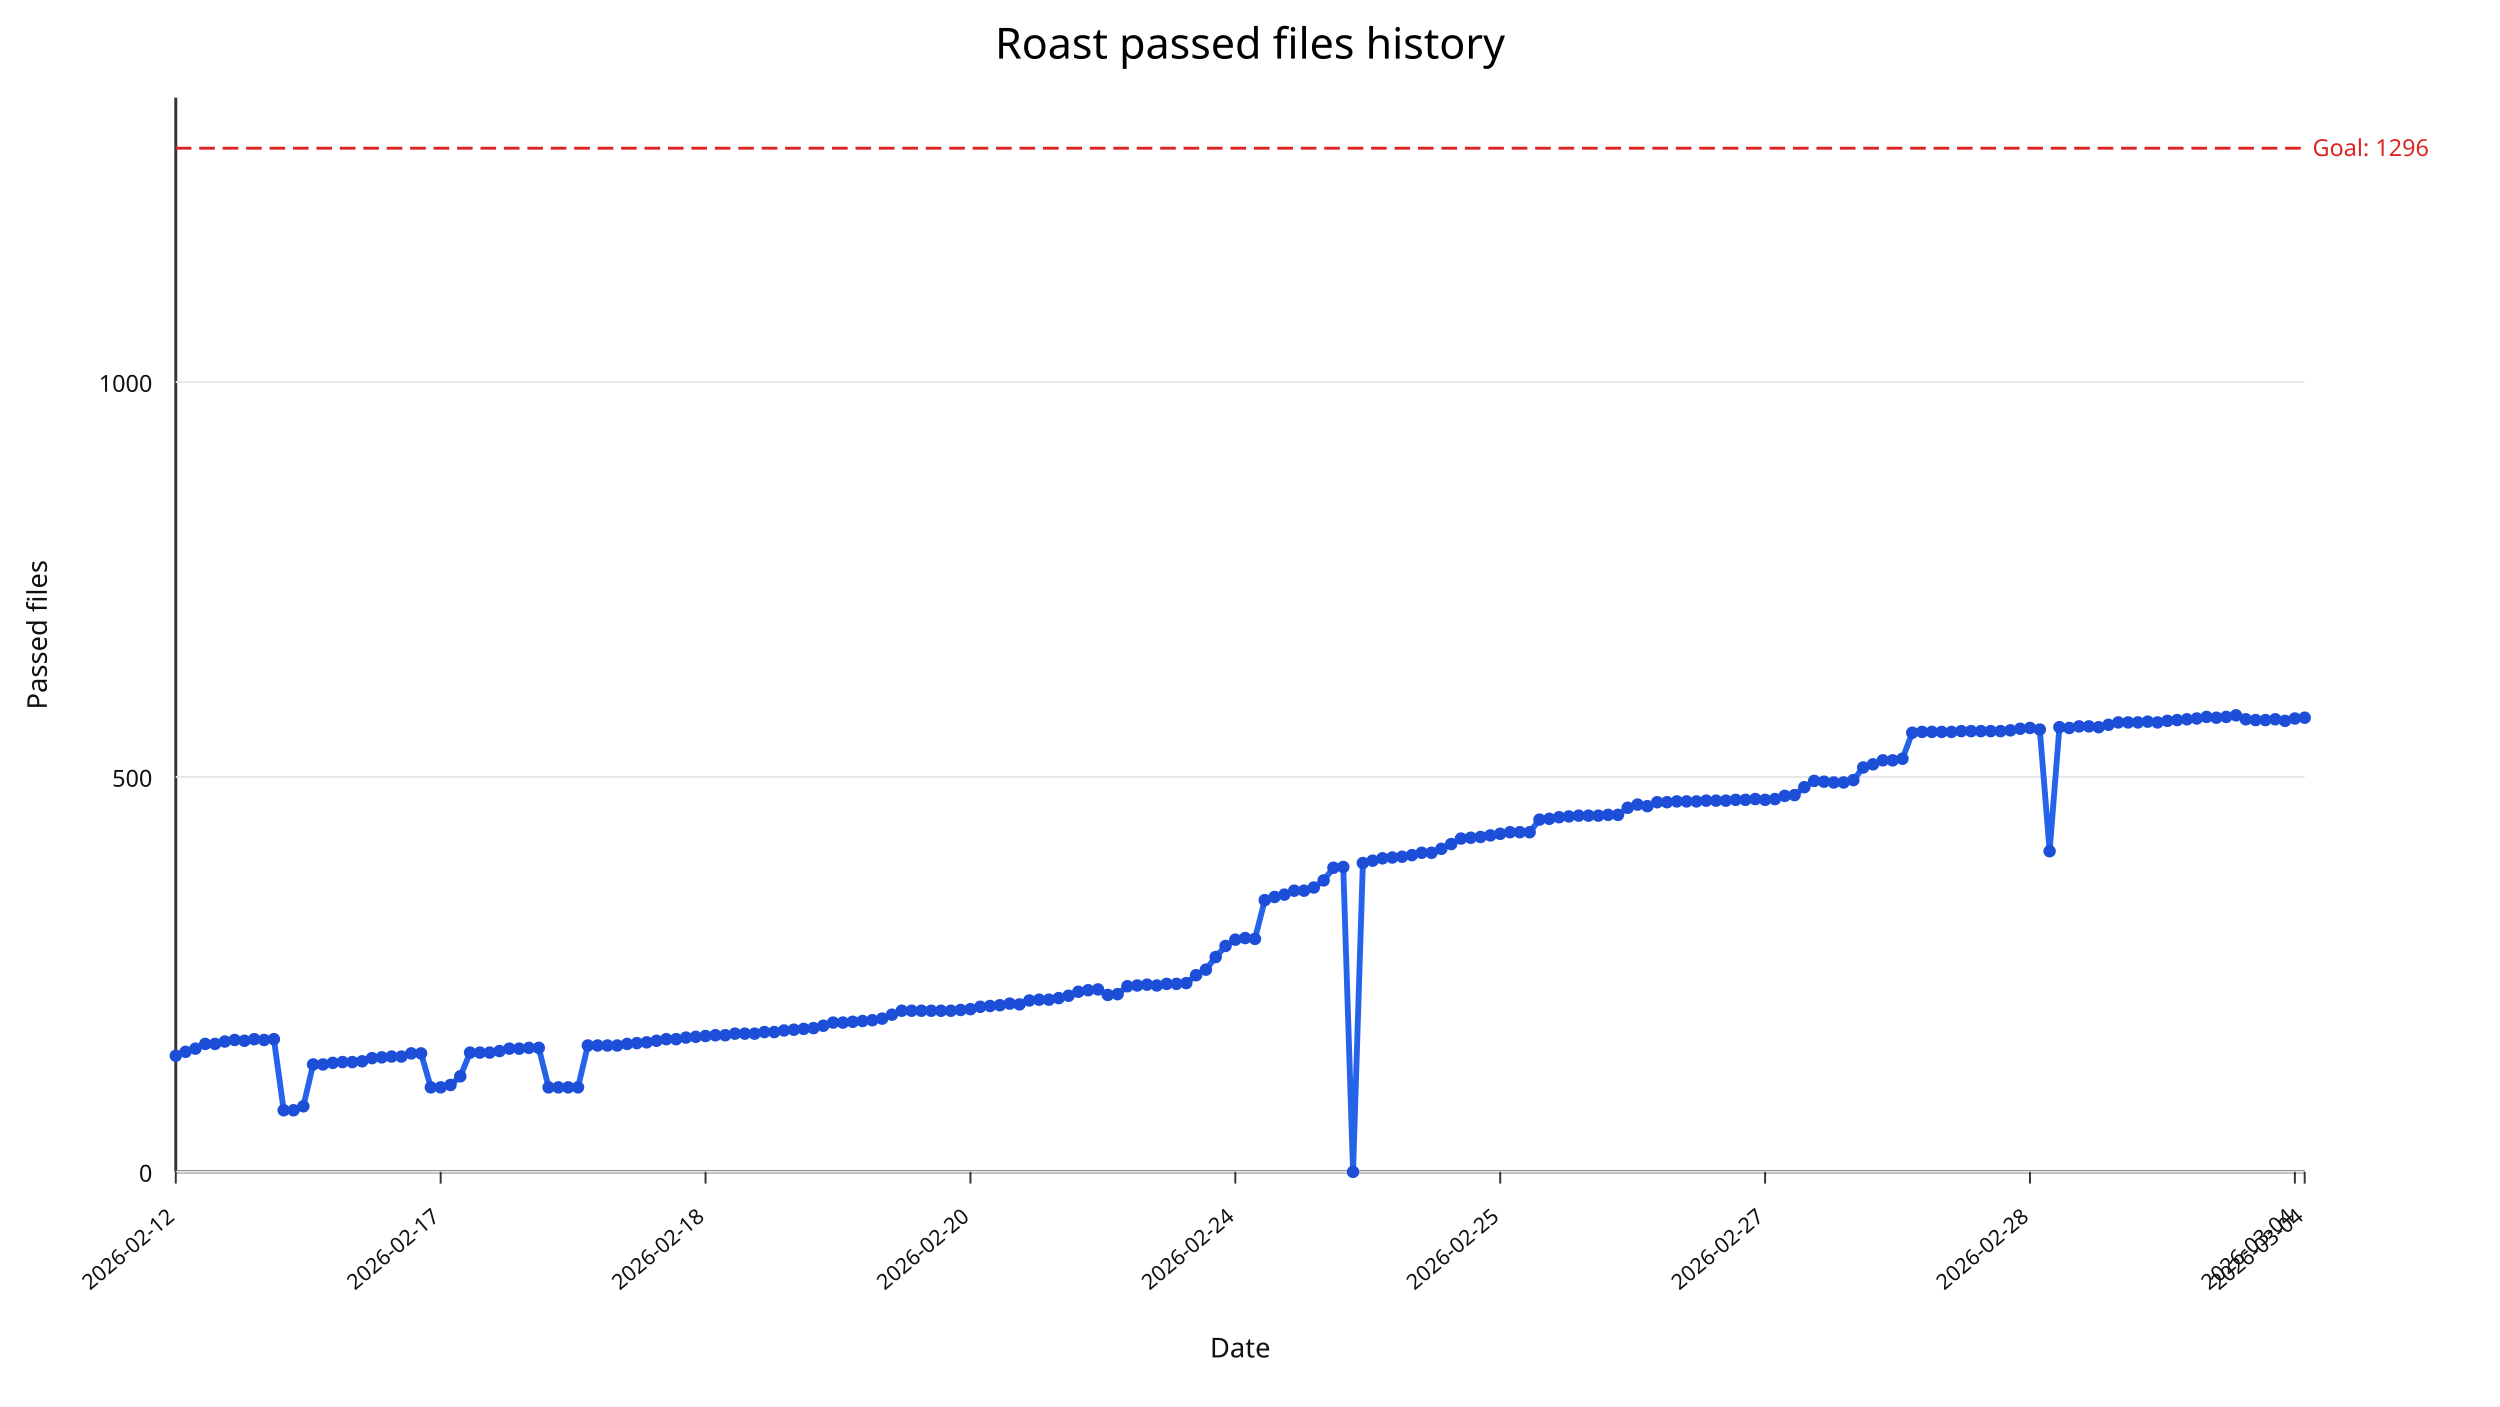
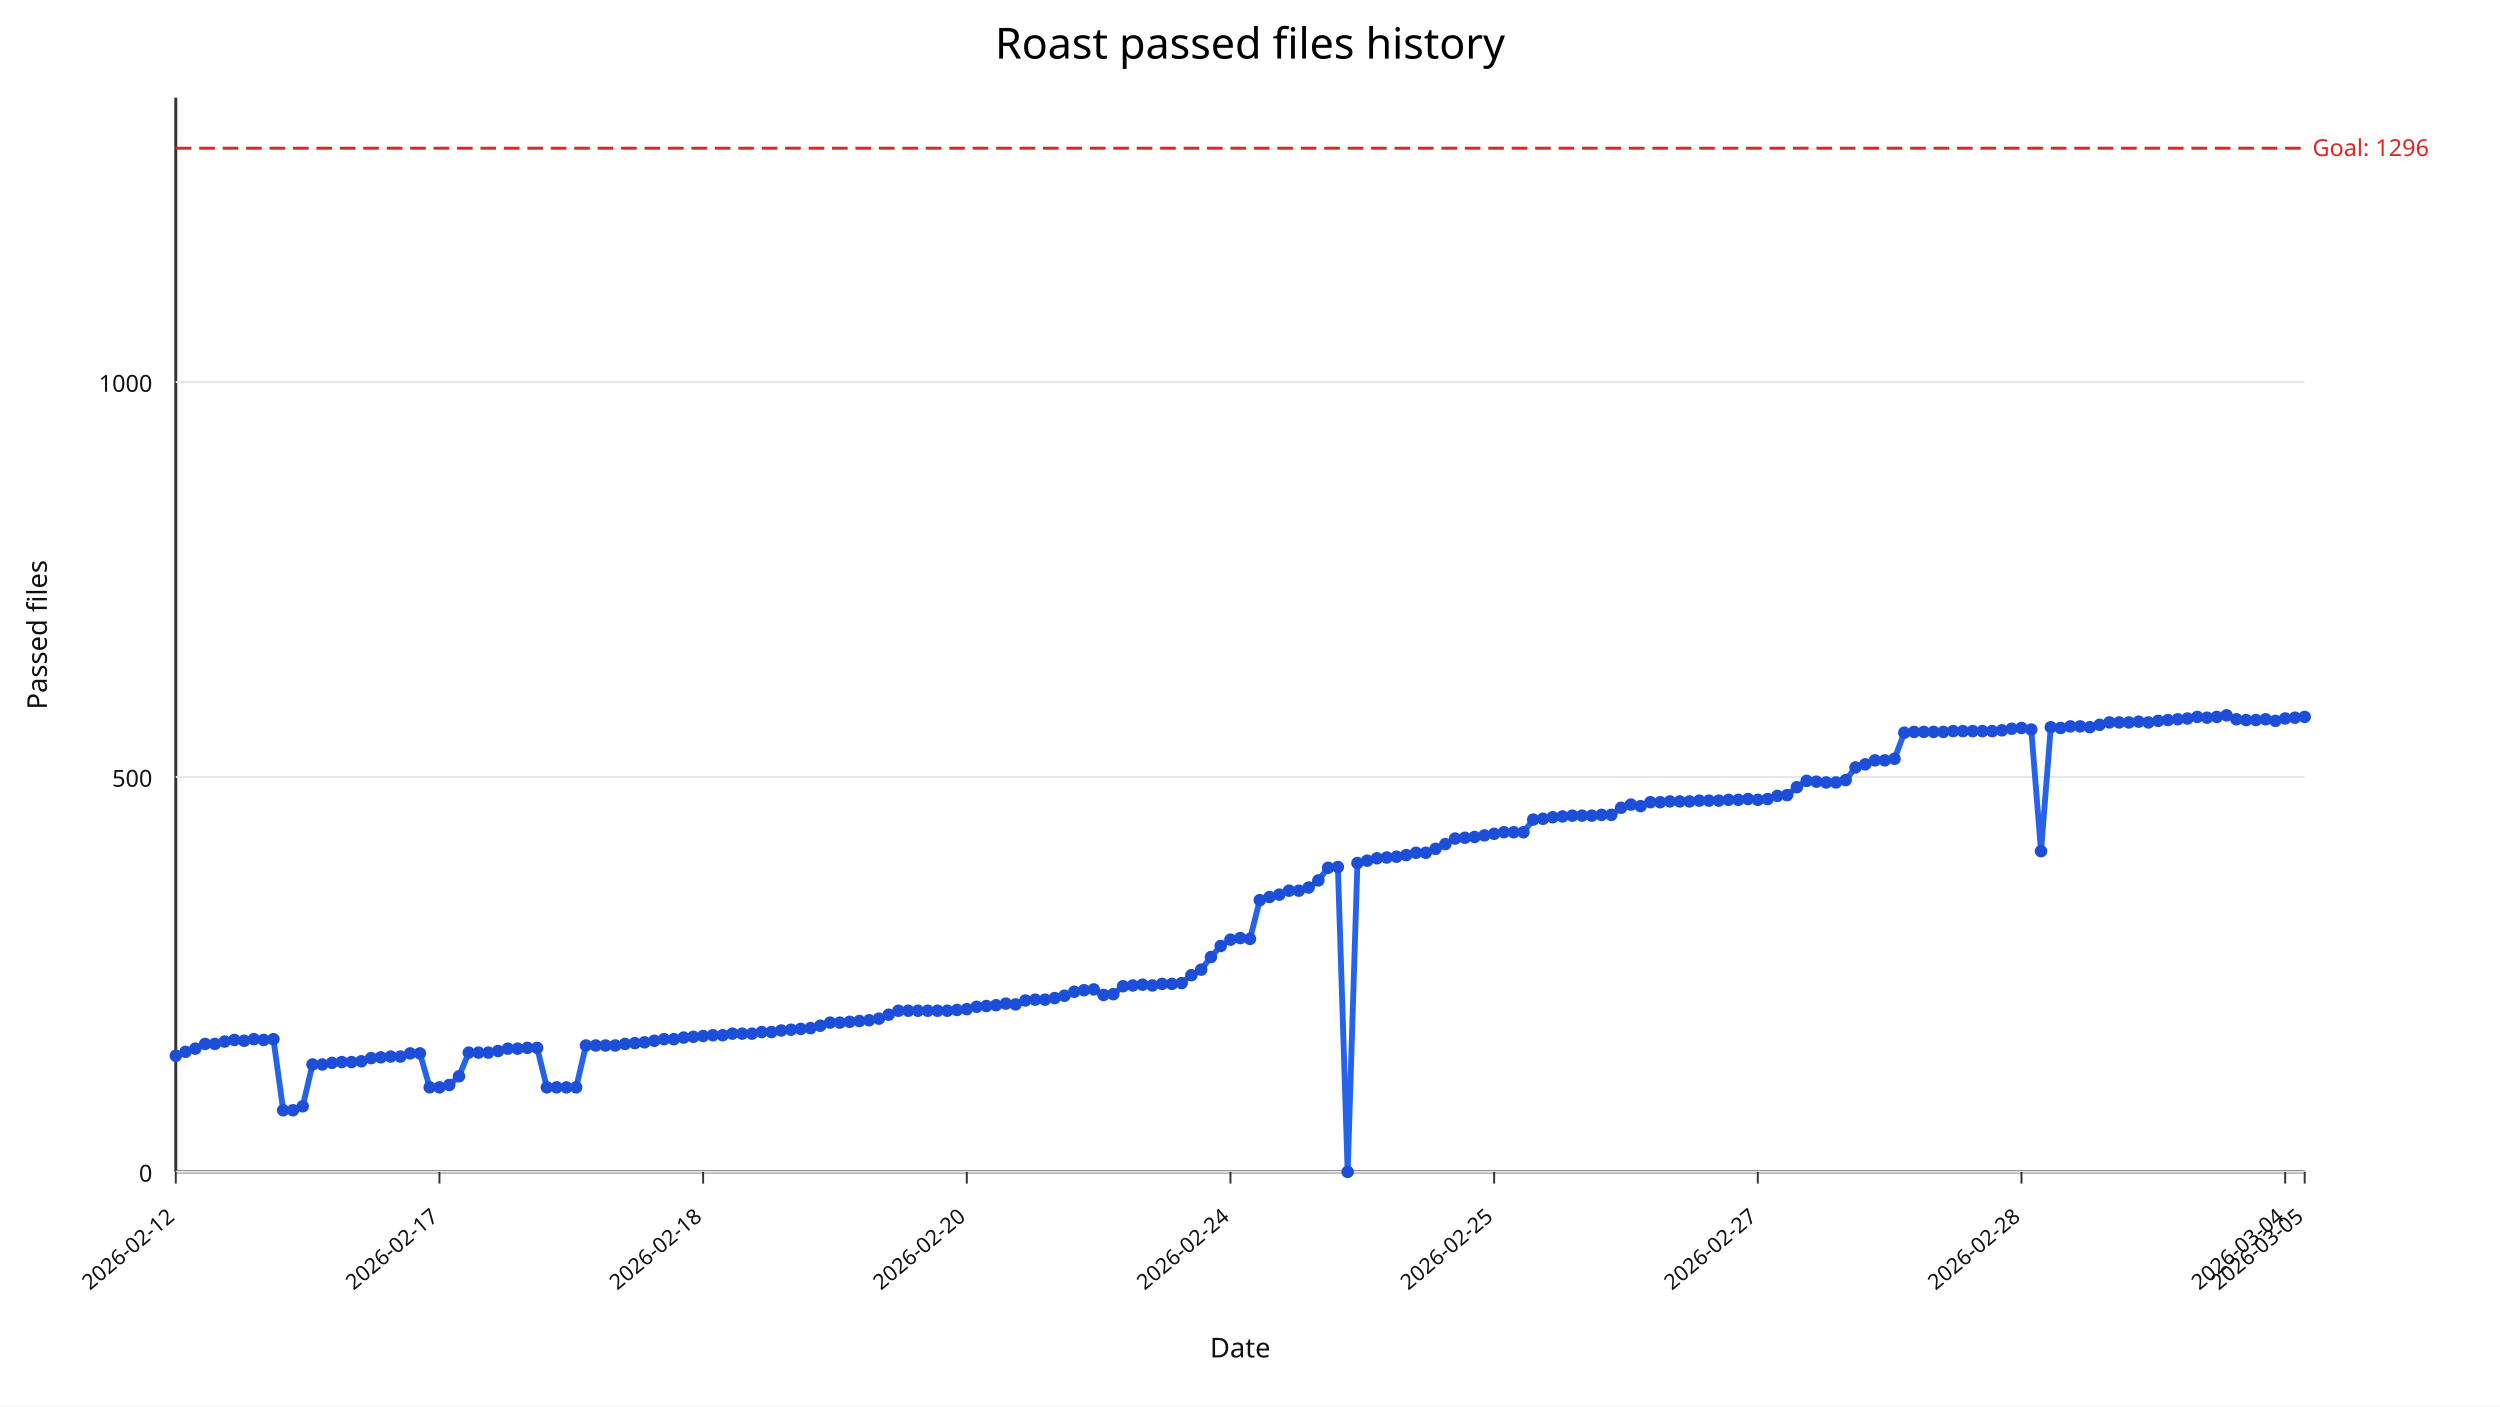
<svg xmlns="http://www.w3.org/2000/svg" width="1280" height="720" viewBox="0 0 1280 720">
  <rect width="100%" height="100%" fill="#ffffff" />
  <text x="640" y="30" text-anchor="middle" font-size="22" font-family="sans-serif">Roast passed files history</text>
  <line x1="90" y1="600" x2="1180" y2="600" stroke="#333" stroke-width="1.5" />
  <line x1="90" y1="50" x2="90" y2="600" stroke="#333" stroke-width="1.5" />
  <line x1="90" y1="600.00" x2="1180" y2="600.00" stroke="#e5e7eb" stroke-width="1" />
  <text x="78" y="605.00" text-anchor="end" font-size="12" fill="#111" font-family="sans-serif">0</text>
  <line x1="90" y1="397.79" x2="1180" y2="397.79" stroke="#e5e7eb" stroke-width="1" />
  <text x="78" y="402.79" text-anchor="end" font-size="12" fill="#111" font-family="sans-serif">500</text>
  <line x1="90" y1="195.59" x2="1180" y2="195.59" stroke="#e5e7eb" stroke-width="1" />
  <text x="78" y="200.59" text-anchor="end" font-size="12" fill="#111" font-family="sans-serif">1000</text>
  <line x1="90.00" y1="600" x2="90.00" y2="606" stroke="#333" stroke-width="1" />
  <text x="90.00" y="624" text-anchor="end" font-size="11" fill="#111" transform="rotate(-40 90.00,624)" font-family="sans-serif">2026-02-12</text>
-   <line x1="225.62" y1="600" x2="225.62" y2="606" stroke="#333" stroke-width="1" />
-   <text x="225.62" y="624" text-anchor="end" font-size="11" fill="#111" transform="rotate(-40 225.62,624)" font-family="sans-serif">2026-02-17</text>
-   <line x1="361.24" y1="600" x2="361.24" y2="606" stroke="#333" stroke-width="1" />
-   <text x="361.24" y="624" text-anchor="end" font-size="11" fill="#111" transform="rotate(-40 361.24,624)" font-family="sans-serif">2026-02-18</text>
-   <line x1="496.87" y1="600" x2="496.87" y2="606" stroke="#333" stroke-width="1" />
-   <text x="496.87" y="624" text-anchor="end" font-size="11" fill="#111" transform="rotate(-40 496.87,624)" font-family="sans-serif">2026-02-20</text>
-   <line x1="632.49" y1="600" x2="632.49" y2="606" stroke="#333" stroke-width="1" />
-   <text x="632.49" y="624" text-anchor="end" font-size="11" fill="#111" transform="rotate(-40 632.49,624)" font-family="sans-serif">2026-02-24</text>
-   <line x1="768.11" y1="600" x2="768.11" y2="606" stroke="#333" stroke-width="1" />
-   <text x="768.11" y="624" text-anchor="end" font-size="11" fill="#111" transform="rotate(-40 768.11,624)" font-family="sans-serif">2026-02-25</text>
-   <line x1="903.73" y1="600" x2="903.73" y2="606" stroke="#333" stroke-width="1" />
-   <text x="903.73" y="624" text-anchor="end" font-size="11" fill="#111" transform="rotate(-40 903.73,624)" font-family="sans-serif">2026-02-27</text>
-   <line x1="1039.35" y1="600" x2="1039.35" y2="606" stroke="#333" stroke-width="1" />
-   <text x="1039.35" y="624" text-anchor="end" font-size="11" fill="#111" transform="rotate(-40 1039.35,624)" font-family="sans-serif">2026-02-28</text>
-   <line x1="1174.98" y1="600" x2="1174.98" y2="606" stroke="#333" stroke-width="1" />
-   <text x="1174.98" y="624" text-anchor="end" font-size="11" fill="#111" transform="rotate(-40 1174.98,624)" font-family="sans-serif">2026-03-04</text>
+   <line x1="225.00" y1="600" x2="225.00" y2="606" stroke="#333" stroke-width="1" />
+   <text x="225.00" y="624" text-anchor="end" font-size="11" fill="#111" transform="rotate(-40 225.00,624)" font-family="sans-serif">2026-02-17</text>
+   <line x1="360.00" y1="600" x2="360.00" y2="606" stroke="#333" stroke-width="1" />
+   <text x="360.00" y="624" text-anchor="end" font-size="11" fill="#111" transform="rotate(-40 360.00,624)" font-family="sans-serif">2026-02-18</text>
+   <line x1="495.00" y1="600" x2="495.00" y2="606" stroke="#333" stroke-width="1" />
+   <text x="495.00" y="624" text-anchor="end" font-size="11" fill="#111" transform="rotate(-40 495.00,624)" font-family="sans-serif">2026-02-20</text>
+   <line x1="630.00" y1="600" x2="630.00" y2="606" stroke="#333" stroke-width="1" />
+   <text x="630.00" y="624" text-anchor="end" font-size="11" fill="#111" transform="rotate(-40 630.00,624)" font-family="sans-serif">2026-02-24</text>
+   <line x1="765.00" y1="600" x2="765.00" y2="606" stroke="#333" stroke-width="1" />
+   <text x="765.00" y="624" text-anchor="end" font-size="11" fill="#111" transform="rotate(-40 765.00,624)" font-family="sans-serif">2026-02-25</text>
+   <line x1="900.00" y1="600" x2="900.00" y2="606" stroke="#333" stroke-width="1" />
+   <text x="900.00" y="624" text-anchor="end" font-size="11" fill="#111" transform="rotate(-40 900.00,624)" font-family="sans-serif">2026-02-27</text>
+   <line x1="1035.00" y1="600" x2="1035.00" y2="606" stroke="#333" stroke-width="1" />
+   <text x="1035.00" y="624" text-anchor="end" font-size="11" fill="#111" transform="rotate(-40 1035.00,624)" font-family="sans-serif">2026-02-28</text>
+   <line x1="1170.00" y1="600" x2="1170.00" y2="606" stroke="#333" stroke-width="1" />
+   <text x="1170.00" y="624" text-anchor="end" font-size="11" fill="#111" transform="rotate(-40 1170.00,624)" font-family="sans-serif">2026-03-04</text>
  <line x1="1180.00" y1="600" x2="1180.00" y2="606" stroke="#333" stroke-width="1" />
-   <text x="1180.00" y="624" text-anchor="end" font-size="11" fill="#111" transform="rotate(-40 1180.00,624)" font-family="sans-serif">2026-03-04</text>
+   <text x="1180.00" y="624" text-anchor="end" font-size="11" fill="#111" transform="rotate(-40 1180.00,624)" font-family="sans-serif">2026-03-05</text>
  <line x1="90" y1="75.88" x2="1180" y2="75.88" stroke="#dc2626" stroke-width="1.5" stroke-dasharray="8,4" />
  <text x="1184" y="79.88" font-size="12" fill="#dc2626" font-family="sans-serif">Goal: 1296</text>
-   <polyline fill="none" stroke="#2563eb" stroke-width="3" points="90.00,540.55 95.02,538.53 100.05,536.91 105.07,534.49 110.09,534.49 115.12,533.27 120.14,532.46 125.16,532.87 130.18,532.06 135.21,532.46 140.23,532.06 145.25,568.46 150.28,568.46 155.30,566.43 160.32,545.00 165.35,545.00 170.37,544.19 175.39,543.79 180.41,543.79 185.44,543.38 190.46,541.76 195.48,541.36 200.51,540.96 205.53,540.96 210.55,539.34 215.58,539.34 220.60,556.73 225.62,556.73 230.65,555.51 235.67,551.07 240.69,538.93 245.71,538.93 250.74,538.93 255.76,538.12 260.78,536.91 265.81,536.91 270.83,536.51 275.85,536.51 280.88,556.73 285.90,556.73 290.92,556.73 295.94,556.73 300.97,535.29 305.99,535.29 311.01,535.29 316.04,535.29 321.06,534.49 326.08,534.08 331.11,533.68 336.13,532.87 341.15,532.06 346.18,532.06 351.20,531.25 356.22,530.85 361.24,530.44 366.27,530.04 371.29,530.04 376.31,529.23 381.34,529.23 386.36,529.23 391.38,528.42 396.41,528.42 401.43,527.61 406.45,527.21 411.47,526.80 416.50,526.40 421.52,525.18 426.54,523.57 431.57,523.57 436.59,523.16 441.61,522.76 446.64,522.35 451.66,521.54 456.68,519.52 461.71,517.50 466.73,517.50 471.75,517.50 476.77,517.50 481.80,517.50 486.82,517.50 491.84,517.10 496.87,516.69 501.89,515.48 506.91,515.07 511.94,514.67 516.96,513.86 521.98,514.26 527.00,512.24 532.03,511.84 537.05,511.84 542.07,511.03 547.10,509.82 552.12,507.79 557.14,506.99 562.17,506.58 567.19,509.41 572.21,509.01 577.24,504.96 582.26,504.56 587.28,504.15 592.30,504.56 597.33,503.75 602.35,503.75 607.37,503.35 612.40,499.30 617.42,496.47 622.44,490.00 627.47,484.34 632.49,481.10 637.51,480.29 642.53,480.70 647.56,460.88 652.58,459.26 657.60,458.05 662.63,456.03 667.65,456.03 672.67,454.41 677.70,450.77 682.72,444.30 687.74,443.90 692.76,600.00 697.79,441.88 702.81,440.66 707.83,439.45 712.86,439.04 717.88,438.64 722.90,437.83 727.93,436.62 732.95,436.62 737.97,434.60 743.00,432.17 748.02,429.34 753.04,428.93 758.06,428.53 763.09,427.72 768.11,426.91 773.13,426.10 778.16,426.10 783.18,426.10 788.20,419.63 793.23,419.23 798.25,418.42 803.27,418.01 808.29,417.61 813.32,417.61 818.34,417.61 823.36,417.21 828.39,417.21 833.41,413.57 838.43,411.95 843.46,412.76 848.48,410.74 853.50,410.74 858.53,410.33 863.55,410.33 868.57,410.33 873.59,409.93 878.62,409.93 883.64,409.93 888.66,409.52 893.69,409.52 898.71,409.12 903.73,409.52 908.76,409.12 913.78,407.50 918.80,407.10 923.82,403.05 928.85,399.82 933.87,400.22 938.89,400.62 943.92,400.62 948.94,399.41 953.96,392.94 958.99,391.32 964.01,389.30 969.03,389.30 974.06,388.49 979.08,375.15 984.10,374.74 989.12,374.74 994.15,374.74 999.17,374.74 1004.19,374.34 1009.22,374.34 1014.24,374.34 1019.26,374.34 1024.29,374.34 1029.31,373.93 1034.33,373.12 1039.35,372.72 1044.38,373.53 1049.40,435.81 1054.42,372.32 1059.45,372.72 1064.47,371.91 1069.49,371.91 1074.52,372.32 1079.54,371.10 1084.56,369.89 1089.59,369.89 1094.61,369.89 1099.63,369.49 1104.65,369.89 1109.68,369.08 1114.70,368.68 1119.72,368.27 1124.75,367.87 1129.77,367.06 1134.79,367.46 1139.82,367.06 1144.84,366.25 1149.86,368.27 1154.88,368.68 1159.91,368.68 1164.93,368.27 1169.95,369.08 1174.98,367.87 1180.00,367.46" />
+   <polyline fill="none" stroke="#2563eb" stroke-width="3" points="90.00,540.55 95.00,538.53 100.00,536.91 105.00,534.49 110.00,534.49 115.00,533.27 120.00,532.46 125.00,532.87 130.00,532.06 135.00,532.46 140.00,532.06 145.00,568.46 150.00,568.46 155.00,566.43 160.00,545.00 165.00,545.00 170.00,544.19 175.00,543.79 180.00,543.79 185.00,543.38 190.00,541.76 195.00,541.36 200.00,540.96 205.00,540.96 210.00,539.34 215.00,539.34 220.00,556.73 225.00,556.73 230.00,555.51 235.00,551.07 240.00,538.93 245.00,538.93 250.00,538.93 255.00,538.12 260.00,536.91 265.00,536.91 270.00,536.51 275.00,536.51 280.00,556.73 285.00,556.73 290.00,556.73 295.00,556.73 300.00,535.29 305.00,535.29 310.00,535.29 315.00,535.29 320.00,534.49 325.00,534.08 330.00,533.68 335.00,532.87 340.00,532.06 345.00,532.06 350.00,531.25 355.00,530.85 360.00,530.44 365.00,530.04 370.00,530.04 375.00,529.23 380.00,529.23 385.00,529.23 390.00,528.42 395.00,528.42 400.00,527.61 405.00,527.21 410.00,526.80 415.00,526.40 420.00,525.18 425.00,523.57 430.00,523.57 435.00,523.16 440.00,522.76 445.00,522.35 450.00,521.54 455.00,519.52 460.00,517.50 465.00,517.50 470.00,517.50 475.00,517.50 480.00,517.50 485.00,517.50 490.00,517.10 495.00,516.69 500.00,515.48 505.00,515.07 510.00,514.67 515.00,513.86 520.00,514.26 525.00,512.24 530.00,511.84 535.00,511.84 540.00,511.03 545.00,509.82 550.00,507.79 555.00,506.99 560.00,506.58 565.00,509.41 570.00,509.01 575.00,504.96 580.00,504.56 585.00,504.15 590.00,504.56 595.00,503.75 600.00,503.75 605.00,503.35 610.00,499.30 615.00,496.47 620.00,490.00 625.00,484.34 630.00,481.10 635.00,480.29 640.00,480.70 645.00,460.88 650.00,459.26 655.00,458.05 660.00,456.03 665.00,456.03 670.00,454.41 675.00,450.77 680.00,444.30 685.00,443.90 690.00,600.00 695.00,441.88 700.00,440.66 705.00,439.45 710.00,439.04 715.00,438.64 720.00,437.83 725.00,436.62 730.00,436.62 735.00,434.60 740.00,432.17 745.00,429.34 750.00,428.93 755.00,428.53 760.00,427.72 765.00,426.91 770.00,426.10 775.00,426.10 780.00,426.10 785.00,419.63 790.00,419.23 795.00,418.42 800.00,418.01 805.00,417.61 810.00,417.61 815.00,417.61 820.00,417.21 825.00,417.21 830.00,413.57 835.00,411.95 840.00,412.76 845.00,410.74 850.00,410.74 855.00,410.33 860.00,410.33 865.00,410.33 870.00,409.93 875.00,409.93 880.00,409.93 885.00,409.52 890.00,409.52 895.00,409.12 900.00,409.52 905.00,409.12 910.00,407.50 915.00,407.10 920.00,403.05 925.00,399.82 930.00,400.22 935.00,400.62 940.00,400.62 945.00,399.41 950.00,392.94 955.00,391.32 960.00,389.30 965.00,389.30 970.00,388.49 975.00,375.15 980.00,374.74 985.00,374.74 990.00,374.74 995.00,374.74 1000.00,374.34 1005.00,374.34 1010.00,374.34 1015.00,374.34 1020.00,374.34 1025.00,373.93 1030.00,373.12 1035.00,372.72 1040.00,373.53 1045.00,435.81 1050.00,372.32 1055.00,372.72 1060.00,371.91 1065.00,371.91 1070.00,372.32 1075.00,371.10 1080.00,369.89 1085.00,369.89 1090.00,369.89 1095.00,369.49 1100.00,369.89 1105.00,369.08 1110.00,368.68 1115.00,368.27 1120.00,367.87 1125.00,367.06 1130.00,367.46 1135.00,367.06 1140.00,366.25 1145.00,368.27 1150.00,368.68 1155.00,368.68 1160.00,368.27 1165.00,369.08 1170.00,367.87 1175.00,367.46 1180.00,367.06" />
  <circle cx="90.00" cy="540.55" r="3.2" fill="#1d4ed8" />
-   <circle cx="95.02" cy="538.53" r="3.2" fill="#1d4ed8" />
-   <circle cx="100.05" cy="536.91" r="3.2" fill="#1d4ed8" />
-   <circle cx="105.07" cy="534.49" r="3.2" fill="#1d4ed8" />
-   <circle cx="110.09" cy="534.49" r="3.2" fill="#1d4ed8" />
-   <circle cx="115.12" cy="533.27" r="3.2" fill="#1d4ed8" />
-   <circle cx="120.14" cy="532.46" r="3.2" fill="#1d4ed8" />
-   <circle cx="125.16" cy="532.87" r="3.2" fill="#1d4ed8" />
-   <circle cx="130.18" cy="532.06" r="3.2" fill="#1d4ed8" />
-   <circle cx="135.21" cy="532.46" r="3.2" fill="#1d4ed8" />
-   <circle cx="140.23" cy="532.06" r="3.2" fill="#1d4ed8" />
-   <circle cx="145.25" cy="568.46" r="3.2" fill="#1d4ed8" />
-   <circle cx="150.28" cy="568.46" r="3.2" fill="#1d4ed8" />
-   <circle cx="155.30" cy="566.43" r="3.2" fill="#1d4ed8" />
-   <circle cx="160.32" cy="545.00" r="3.2" fill="#1d4ed8" />
-   <circle cx="165.35" cy="545.00" r="3.2" fill="#1d4ed8" />
-   <circle cx="170.37" cy="544.19" r="3.2" fill="#1d4ed8" />
-   <circle cx="175.39" cy="543.79" r="3.2" fill="#1d4ed8" />
-   <circle cx="180.41" cy="543.79" r="3.2" fill="#1d4ed8" />
-   <circle cx="185.44" cy="543.38" r="3.2" fill="#1d4ed8" />
-   <circle cx="190.46" cy="541.76" r="3.2" fill="#1d4ed8" />
-   <circle cx="195.48" cy="541.36" r="3.2" fill="#1d4ed8" />
-   <circle cx="200.51" cy="540.96" r="3.2" fill="#1d4ed8" />
-   <circle cx="205.53" cy="540.96" r="3.2" fill="#1d4ed8" />
-   <circle cx="210.55" cy="539.34" r="3.2" fill="#1d4ed8" />
-   <circle cx="215.58" cy="539.34" r="3.2" fill="#1d4ed8" />
-   <circle cx="220.60" cy="556.73" r="3.2" fill="#1d4ed8" />
-   <circle cx="225.62" cy="556.73" r="3.2" fill="#1d4ed8" />
-   <circle cx="230.65" cy="555.51" r="3.2" fill="#1d4ed8" />
-   <circle cx="235.67" cy="551.07" r="3.2" fill="#1d4ed8" />
-   <circle cx="240.69" cy="538.93" r="3.2" fill="#1d4ed8" />
-   <circle cx="245.71" cy="538.93" r="3.2" fill="#1d4ed8" />
-   <circle cx="250.74" cy="538.93" r="3.2" fill="#1d4ed8" />
-   <circle cx="255.76" cy="538.12" r="3.2" fill="#1d4ed8" />
-   <circle cx="260.78" cy="536.91" r="3.2" fill="#1d4ed8" />
-   <circle cx="265.81" cy="536.91" r="3.2" fill="#1d4ed8" />
-   <circle cx="270.83" cy="536.51" r="3.2" fill="#1d4ed8" />
-   <circle cx="275.85" cy="536.51" r="3.2" fill="#1d4ed8" />
-   <circle cx="280.88" cy="556.73" r="3.2" fill="#1d4ed8" />
-   <circle cx="285.90" cy="556.73" r="3.2" fill="#1d4ed8" />
-   <circle cx="290.92" cy="556.73" r="3.2" fill="#1d4ed8" />
-   <circle cx="295.94" cy="556.73" r="3.2" fill="#1d4ed8" />
-   <circle cx="300.97" cy="535.29" r="3.2" fill="#1d4ed8" />
-   <circle cx="305.99" cy="535.29" r="3.2" fill="#1d4ed8" />
-   <circle cx="311.01" cy="535.29" r="3.2" fill="#1d4ed8" />
-   <circle cx="316.04" cy="535.29" r="3.2" fill="#1d4ed8" />
-   <circle cx="321.06" cy="534.49" r="3.2" fill="#1d4ed8" />
-   <circle cx="326.08" cy="534.08" r="3.2" fill="#1d4ed8" />
-   <circle cx="331.11" cy="533.68" r="3.2" fill="#1d4ed8" />
-   <circle cx="336.13" cy="532.87" r="3.2" fill="#1d4ed8" />
-   <circle cx="341.15" cy="532.06" r="3.2" fill="#1d4ed8" />
-   <circle cx="346.18" cy="532.06" r="3.2" fill="#1d4ed8" />
-   <circle cx="351.20" cy="531.25" r="3.2" fill="#1d4ed8" />
-   <circle cx="356.22" cy="530.85" r="3.2" fill="#1d4ed8" />
-   <circle cx="361.24" cy="530.44" r="3.2" fill="#1d4ed8" />
-   <circle cx="366.27" cy="530.04" r="3.2" fill="#1d4ed8" />
-   <circle cx="371.29" cy="530.04" r="3.2" fill="#1d4ed8" />
-   <circle cx="376.31" cy="529.23" r="3.2" fill="#1d4ed8" />
-   <circle cx="381.34" cy="529.23" r="3.2" fill="#1d4ed8" />
-   <circle cx="386.36" cy="529.23" r="3.2" fill="#1d4ed8" />
-   <circle cx="391.38" cy="528.42" r="3.2" fill="#1d4ed8" />
-   <circle cx="396.41" cy="528.42" r="3.2" fill="#1d4ed8" />
-   <circle cx="401.43" cy="527.61" r="3.2" fill="#1d4ed8" />
-   <circle cx="406.45" cy="527.21" r="3.2" fill="#1d4ed8" />
-   <circle cx="411.47" cy="526.80" r="3.2" fill="#1d4ed8" />
-   <circle cx="416.50" cy="526.40" r="3.2" fill="#1d4ed8" />
-   <circle cx="421.52" cy="525.18" r="3.2" fill="#1d4ed8" />
-   <circle cx="426.54" cy="523.57" r="3.2" fill="#1d4ed8" />
-   <circle cx="431.57" cy="523.57" r="3.2" fill="#1d4ed8" />
-   <circle cx="436.59" cy="523.16" r="3.2" fill="#1d4ed8" />
-   <circle cx="441.61" cy="522.76" r="3.2" fill="#1d4ed8" />
-   <circle cx="446.64" cy="522.35" r="3.2" fill="#1d4ed8" />
-   <circle cx="451.66" cy="521.54" r="3.2" fill="#1d4ed8" />
-   <circle cx="456.68" cy="519.52" r="3.2" fill="#1d4ed8" />
-   <circle cx="461.71" cy="517.50" r="3.2" fill="#1d4ed8" />
-   <circle cx="466.73" cy="517.50" r="3.2" fill="#1d4ed8" />
-   <circle cx="471.75" cy="517.50" r="3.2" fill="#1d4ed8" />
-   <circle cx="476.77" cy="517.50" r="3.2" fill="#1d4ed8" />
-   <circle cx="481.80" cy="517.50" r="3.2" fill="#1d4ed8" />
-   <circle cx="486.82" cy="517.50" r="3.2" fill="#1d4ed8" />
-   <circle cx="491.84" cy="517.10" r="3.2" fill="#1d4ed8" />
-   <circle cx="496.87" cy="516.69" r="3.2" fill="#1d4ed8" />
-   <circle cx="501.89" cy="515.48" r="3.2" fill="#1d4ed8" />
-   <circle cx="506.91" cy="515.07" r="3.2" fill="#1d4ed8" />
-   <circle cx="511.94" cy="514.67" r="3.2" fill="#1d4ed8" />
-   <circle cx="516.96" cy="513.86" r="3.2" fill="#1d4ed8" />
-   <circle cx="521.98" cy="514.26" r="3.2" fill="#1d4ed8" />
-   <circle cx="527.00" cy="512.24" r="3.2" fill="#1d4ed8" />
-   <circle cx="532.03" cy="511.84" r="3.2" fill="#1d4ed8" />
-   <circle cx="537.05" cy="511.84" r="3.2" fill="#1d4ed8" />
-   <circle cx="542.07" cy="511.03" r="3.2" fill="#1d4ed8" />
-   <circle cx="547.10" cy="509.82" r="3.2" fill="#1d4ed8" />
-   <circle cx="552.12" cy="507.79" r="3.2" fill="#1d4ed8" />
-   <circle cx="557.14" cy="506.99" r="3.2" fill="#1d4ed8" />
-   <circle cx="562.17" cy="506.58" r="3.2" fill="#1d4ed8" />
-   <circle cx="567.19" cy="509.41" r="3.2" fill="#1d4ed8" />
-   <circle cx="572.21" cy="509.01" r="3.2" fill="#1d4ed8" />
-   <circle cx="577.24" cy="504.96" r="3.2" fill="#1d4ed8" />
-   <circle cx="582.26" cy="504.56" r="3.2" fill="#1d4ed8" />
-   <circle cx="587.28" cy="504.15" r="3.2" fill="#1d4ed8" />
-   <circle cx="592.30" cy="504.56" r="3.2" fill="#1d4ed8" />
-   <circle cx="597.33" cy="503.75" r="3.2" fill="#1d4ed8" />
-   <circle cx="602.35" cy="503.75" r="3.2" fill="#1d4ed8" />
-   <circle cx="607.37" cy="503.35" r="3.2" fill="#1d4ed8" />
-   <circle cx="612.40" cy="499.30" r="3.2" fill="#1d4ed8" />
-   <circle cx="617.42" cy="496.47" r="3.2" fill="#1d4ed8" />
-   <circle cx="622.44" cy="490.00" r="3.2" fill="#1d4ed8" />
-   <circle cx="627.47" cy="484.34" r="3.2" fill="#1d4ed8" />
-   <circle cx="632.49" cy="481.10" r="3.2" fill="#1d4ed8" />
-   <circle cx="637.51" cy="480.29" r="3.2" fill="#1d4ed8" />
-   <circle cx="642.53" cy="480.70" r="3.2" fill="#1d4ed8" />
-   <circle cx="647.56" cy="460.88" r="3.2" fill="#1d4ed8" />
-   <circle cx="652.58" cy="459.26" r="3.2" fill="#1d4ed8" />
-   <circle cx="657.60" cy="458.05" r="3.2" fill="#1d4ed8" />
-   <circle cx="662.63" cy="456.03" r="3.2" fill="#1d4ed8" />
-   <circle cx="667.65" cy="456.03" r="3.2" fill="#1d4ed8" />
-   <circle cx="672.67" cy="454.41" r="3.2" fill="#1d4ed8" />
-   <circle cx="677.70" cy="450.77" r="3.2" fill="#1d4ed8" />
-   <circle cx="682.72" cy="444.30" r="3.2" fill="#1d4ed8" />
-   <circle cx="687.74" cy="443.90" r="3.2" fill="#1d4ed8" />
-   <circle cx="692.76" cy="600.00" r="3.2" fill="#1d4ed8" />
-   <circle cx="697.79" cy="441.88" r="3.2" fill="#1d4ed8" />
-   <circle cx="702.81" cy="440.66" r="3.2" fill="#1d4ed8" />
-   <circle cx="707.83" cy="439.45" r="3.2" fill="#1d4ed8" />
-   <circle cx="712.86" cy="439.04" r="3.2" fill="#1d4ed8" />
-   <circle cx="717.88" cy="438.64" r="3.2" fill="#1d4ed8" />
-   <circle cx="722.90" cy="437.83" r="3.2" fill="#1d4ed8" />
-   <circle cx="727.93" cy="436.62" r="3.2" fill="#1d4ed8" />
-   <circle cx="732.95" cy="436.62" r="3.2" fill="#1d4ed8" />
-   <circle cx="737.97" cy="434.60" r="3.2" fill="#1d4ed8" />
-   <circle cx="743.00" cy="432.17" r="3.2" fill="#1d4ed8" />
-   <circle cx="748.02" cy="429.34" r="3.2" fill="#1d4ed8" />
-   <circle cx="753.04" cy="428.93" r="3.2" fill="#1d4ed8" />
-   <circle cx="758.06" cy="428.53" r="3.2" fill="#1d4ed8" />
-   <circle cx="763.09" cy="427.72" r="3.2" fill="#1d4ed8" />
-   <circle cx="768.11" cy="426.91" r="3.2" fill="#1d4ed8" />
-   <circle cx="773.13" cy="426.10" r="3.2" fill="#1d4ed8" />
-   <circle cx="778.16" cy="426.10" r="3.2" fill="#1d4ed8" />
-   <circle cx="783.18" cy="426.10" r="3.2" fill="#1d4ed8" />
-   <circle cx="788.20" cy="419.63" r="3.2" fill="#1d4ed8" />
-   <circle cx="793.23" cy="419.23" r="3.2" fill="#1d4ed8" />
-   <circle cx="798.25" cy="418.42" r="3.2" fill="#1d4ed8" />
-   <circle cx="803.27" cy="418.01" r="3.2" fill="#1d4ed8" />
-   <circle cx="808.29" cy="417.61" r="3.2" fill="#1d4ed8" />
-   <circle cx="813.32" cy="417.61" r="3.2" fill="#1d4ed8" />
-   <circle cx="818.34" cy="417.61" r="3.2" fill="#1d4ed8" />
-   <circle cx="823.36" cy="417.21" r="3.2" fill="#1d4ed8" />
-   <circle cx="828.39" cy="417.21" r="3.2" fill="#1d4ed8" />
-   <circle cx="833.41" cy="413.57" r="3.2" fill="#1d4ed8" />
-   <circle cx="838.43" cy="411.95" r="3.2" fill="#1d4ed8" />
-   <circle cx="843.46" cy="412.76" r="3.2" fill="#1d4ed8" />
-   <circle cx="848.48" cy="410.74" r="3.2" fill="#1d4ed8" />
-   <circle cx="853.50" cy="410.74" r="3.2" fill="#1d4ed8" />
-   <circle cx="858.53" cy="410.33" r="3.2" fill="#1d4ed8" />
-   <circle cx="863.55" cy="410.33" r="3.2" fill="#1d4ed8" />
-   <circle cx="868.57" cy="410.33" r="3.2" fill="#1d4ed8" />
-   <circle cx="873.59" cy="409.93" r="3.2" fill="#1d4ed8" />
-   <circle cx="878.62" cy="409.93" r="3.2" fill="#1d4ed8" />
-   <circle cx="883.64" cy="409.93" r="3.2" fill="#1d4ed8" />
-   <circle cx="888.66" cy="409.52" r="3.2" fill="#1d4ed8" />
-   <circle cx="893.69" cy="409.52" r="3.2" fill="#1d4ed8" />
-   <circle cx="898.71" cy="409.12" r="3.2" fill="#1d4ed8" />
-   <circle cx="903.73" cy="409.52" r="3.2" fill="#1d4ed8" />
-   <circle cx="908.76" cy="409.12" r="3.2" fill="#1d4ed8" />
-   <circle cx="913.78" cy="407.50" r="3.2" fill="#1d4ed8" />
-   <circle cx="918.80" cy="407.10" r="3.2" fill="#1d4ed8" />
-   <circle cx="923.82" cy="403.05" r="3.2" fill="#1d4ed8" />
-   <circle cx="928.85" cy="399.82" r="3.2" fill="#1d4ed8" />
-   <circle cx="933.87" cy="400.22" r="3.2" fill="#1d4ed8" />
-   <circle cx="938.89" cy="400.62" r="3.2" fill="#1d4ed8" />
-   <circle cx="943.92" cy="400.62" r="3.2" fill="#1d4ed8" />
-   <circle cx="948.94" cy="399.41" r="3.2" fill="#1d4ed8" />
-   <circle cx="953.96" cy="392.94" r="3.2" fill="#1d4ed8" />
-   <circle cx="958.99" cy="391.32" r="3.2" fill="#1d4ed8" />
-   <circle cx="964.01" cy="389.30" r="3.2" fill="#1d4ed8" />
-   <circle cx="969.03" cy="389.30" r="3.2" fill="#1d4ed8" />
-   <circle cx="974.06" cy="388.49" r="3.2" fill="#1d4ed8" />
-   <circle cx="979.08" cy="375.15" r="3.2" fill="#1d4ed8" />
-   <circle cx="984.10" cy="374.74" r="3.2" fill="#1d4ed8" />
-   <circle cx="989.12" cy="374.74" r="3.2" fill="#1d4ed8" />
-   <circle cx="994.15" cy="374.74" r="3.2" fill="#1d4ed8" />
-   <circle cx="999.17" cy="374.74" r="3.2" fill="#1d4ed8" />
-   <circle cx="1004.19" cy="374.34" r="3.2" fill="#1d4ed8" />
-   <circle cx="1009.22" cy="374.34" r="3.2" fill="#1d4ed8" />
-   <circle cx="1014.24" cy="374.34" r="3.2" fill="#1d4ed8" />
-   <circle cx="1019.26" cy="374.34" r="3.2" fill="#1d4ed8" />
-   <circle cx="1024.29" cy="374.34" r="3.2" fill="#1d4ed8" />
-   <circle cx="1029.31" cy="373.93" r="3.2" fill="#1d4ed8" />
-   <circle cx="1034.33" cy="373.12" r="3.2" fill="#1d4ed8" />
-   <circle cx="1039.35" cy="372.72" r="3.2" fill="#1d4ed8" />
-   <circle cx="1044.38" cy="373.53" r="3.2" fill="#1d4ed8" />
-   <circle cx="1049.40" cy="435.81" r="3.2" fill="#1d4ed8" />
-   <circle cx="1054.42" cy="372.32" r="3.2" fill="#1d4ed8" />
-   <circle cx="1059.45" cy="372.72" r="3.2" fill="#1d4ed8" />
-   <circle cx="1064.47" cy="371.91" r="3.2" fill="#1d4ed8" />
-   <circle cx="1069.49" cy="371.91" r="3.2" fill="#1d4ed8" />
-   <circle cx="1074.52" cy="372.32" r="3.2" fill="#1d4ed8" />
-   <circle cx="1079.54" cy="371.10" r="3.2" fill="#1d4ed8" />
-   <circle cx="1084.56" cy="369.89" r="3.2" fill="#1d4ed8" />
-   <circle cx="1089.59" cy="369.89" r="3.2" fill="#1d4ed8" />
-   <circle cx="1094.61" cy="369.89" r="3.2" fill="#1d4ed8" />
-   <circle cx="1099.63" cy="369.49" r="3.2" fill="#1d4ed8" />
-   <circle cx="1104.65" cy="369.89" r="3.2" fill="#1d4ed8" />
-   <circle cx="1109.68" cy="369.08" r="3.2" fill="#1d4ed8" />
-   <circle cx="1114.70" cy="368.68" r="3.2" fill="#1d4ed8" />
-   <circle cx="1119.72" cy="368.27" r="3.2" fill="#1d4ed8" />
-   <circle cx="1124.75" cy="367.87" r="3.2" fill="#1d4ed8" />
-   <circle cx="1129.77" cy="367.06" r="3.2" fill="#1d4ed8" />
-   <circle cx="1134.79" cy="367.46" r="3.2" fill="#1d4ed8" />
-   <circle cx="1139.82" cy="367.06" r="3.2" fill="#1d4ed8" />
-   <circle cx="1144.84" cy="366.25" r="3.2" fill="#1d4ed8" />
-   <circle cx="1149.86" cy="368.27" r="3.2" fill="#1d4ed8" />
-   <circle cx="1154.88" cy="368.68" r="3.2" fill="#1d4ed8" />
-   <circle cx="1159.91" cy="368.68" r="3.2" fill="#1d4ed8" />
-   <circle cx="1164.93" cy="368.27" r="3.2" fill="#1d4ed8" />
-   <circle cx="1169.95" cy="369.08" r="3.2" fill="#1d4ed8" />
-   <circle cx="1174.98" cy="367.87" r="3.2" fill="#1d4ed8" />
-   <circle cx="1180.00" cy="367.46" r="3.2" fill="#1d4ed8" />
+   <circle cx="95.00" cy="538.53" r="3.2" fill="#1d4ed8" />
+   <circle cx="100.00" cy="536.91" r="3.2" fill="#1d4ed8" />
+   <circle cx="105.00" cy="534.49" r="3.2" fill="#1d4ed8" />
+   <circle cx="110.00" cy="534.49" r="3.2" fill="#1d4ed8" />
+   <circle cx="115.00" cy="533.27" r="3.2" fill="#1d4ed8" />
+   <circle cx="120.00" cy="532.46" r="3.2" fill="#1d4ed8" />
+   <circle cx="125.00" cy="532.87" r="3.2" fill="#1d4ed8" />
+   <circle cx="130.00" cy="532.06" r="3.2" fill="#1d4ed8" />
+   <circle cx="135.00" cy="532.46" r="3.2" fill="#1d4ed8" />
+   <circle cx="140.00" cy="532.06" r="3.2" fill="#1d4ed8" />
+   <circle cx="145.00" cy="568.46" r="3.2" fill="#1d4ed8" />
+   <circle cx="150.00" cy="568.46" r="3.2" fill="#1d4ed8" />
+   <circle cx="155.00" cy="566.43" r="3.2" fill="#1d4ed8" />
+   <circle cx="160.00" cy="545.00" r="3.2" fill="#1d4ed8" />
+   <circle cx="165.00" cy="545.00" r="3.2" fill="#1d4ed8" />
+   <circle cx="170.00" cy="544.19" r="3.2" fill="#1d4ed8" />
+   <circle cx="175.00" cy="543.79" r="3.2" fill="#1d4ed8" />
+   <circle cx="180.00" cy="543.79" r="3.2" fill="#1d4ed8" />
+   <circle cx="185.00" cy="543.38" r="3.2" fill="#1d4ed8" />
+   <circle cx="190.00" cy="541.76" r="3.2" fill="#1d4ed8" />
+   <circle cx="195.00" cy="541.36" r="3.2" fill="#1d4ed8" />
+   <circle cx="200.00" cy="540.96" r="3.2" fill="#1d4ed8" />
+   <circle cx="205.00" cy="540.96" r="3.2" fill="#1d4ed8" />
+   <circle cx="210.00" cy="539.34" r="3.2" fill="#1d4ed8" />
+   <circle cx="215.00" cy="539.34" r="3.2" fill="#1d4ed8" />
+   <circle cx="220.00" cy="556.73" r="3.2" fill="#1d4ed8" />
+   <circle cx="225.00" cy="556.73" r="3.2" fill="#1d4ed8" />
+   <circle cx="230.00" cy="555.51" r="3.2" fill="#1d4ed8" />
+   <circle cx="235.00" cy="551.07" r="3.2" fill="#1d4ed8" />
+   <circle cx="240.00" cy="538.93" r="3.2" fill="#1d4ed8" />
+   <circle cx="245.00" cy="538.93" r="3.2" fill="#1d4ed8" />
+   <circle cx="250.00" cy="538.93" r="3.2" fill="#1d4ed8" />
+   <circle cx="255.00" cy="538.12" r="3.2" fill="#1d4ed8" />
+   <circle cx="260.00" cy="536.91" r="3.2" fill="#1d4ed8" />
+   <circle cx="265.00" cy="536.91" r="3.2" fill="#1d4ed8" />
+   <circle cx="270.00" cy="536.51" r="3.2" fill="#1d4ed8" />
+   <circle cx="275.00" cy="536.51" r="3.2" fill="#1d4ed8" />
+   <circle cx="280.00" cy="556.73" r="3.2" fill="#1d4ed8" />
+   <circle cx="285.00" cy="556.73" r="3.2" fill="#1d4ed8" />
+   <circle cx="290.00" cy="556.73" r="3.2" fill="#1d4ed8" />
+   <circle cx="295.00" cy="556.73" r="3.2" fill="#1d4ed8" />
+   <circle cx="300.00" cy="535.29" r="3.2" fill="#1d4ed8" />
+   <circle cx="305.00" cy="535.29" r="3.2" fill="#1d4ed8" />
+   <circle cx="310.00" cy="535.29" r="3.2" fill="#1d4ed8" />
+   <circle cx="315.00" cy="535.29" r="3.2" fill="#1d4ed8" />
+   <circle cx="320.00" cy="534.49" r="3.2" fill="#1d4ed8" />
+   <circle cx="325.00" cy="534.08" r="3.2" fill="#1d4ed8" />
+   <circle cx="330.00" cy="533.68" r="3.2" fill="#1d4ed8" />
+   <circle cx="335.00" cy="532.87" r="3.2" fill="#1d4ed8" />
+   <circle cx="340.00" cy="532.06" r="3.2" fill="#1d4ed8" />
+   <circle cx="345.00" cy="532.06" r="3.2" fill="#1d4ed8" />
+   <circle cx="350.00" cy="531.25" r="3.2" fill="#1d4ed8" />
+   <circle cx="355.00" cy="530.85" r="3.2" fill="#1d4ed8" />
+   <circle cx="360.00" cy="530.44" r="3.2" fill="#1d4ed8" />
+   <circle cx="365.00" cy="530.04" r="3.2" fill="#1d4ed8" />
+   <circle cx="370.00" cy="530.04" r="3.2" fill="#1d4ed8" />
+   <circle cx="375.00" cy="529.23" r="3.2" fill="#1d4ed8" />
+   <circle cx="380.00" cy="529.23" r="3.2" fill="#1d4ed8" />
+   <circle cx="385.00" cy="529.23" r="3.2" fill="#1d4ed8" />
+   <circle cx="390.00" cy="528.42" r="3.2" fill="#1d4ed8" />
+   <circle cx="395.00" cy="528.42" r="3.2" fill="#1d4ed8" />
+   <circle cx="400.00" cy="527.61" r="3.2" fill="#1d4ed8" />
+   <circle cx="405.00" cy="527.21" r="3.2" fill="#1d4ed8" />
+   <circle cx="410.00" cy="526.80" r="3.2" fill="#1d4ed8" />
+   <circle cx="415.00" cy="526.40" r="3.2" fill="#1d4ed8" />
+   <circle cx="420.00" cy="525.18" r="3.2" fill="#1d4ed8" />
+   <circle cx="425.00" cy="523.57" r="3.2" fill="#1d4ed8" />
+   <circle cx="430.00" cy="523.57" r="3.2" fill="#1d4ed8" />
+   <circle cx="435.00" cy="523.16" r="3.2" fill="#1d4ed8" />
+   <circle cx="440.00" cy="522.76" r="3.2" fill="#1d4ed8" />
+   <circle cx="445.00" cy="522.35" r="3.2" fill="#1d4ed8" />
+   <circle cx="450.00" cy="521.54" r="3.2" fill="#1d4ed8" />
+   <circle cx="455.00" cy="519.52" r="3.2" fill="#1d4ed8" />
+   <circle cx="460.00" cy="517.50" r="3.2" fill="#1d4ed8" />
+   <circle cx="465.00" cy="517.50" r="3.2" fill="#1d4ed8" />
+   <circle cx="470.00" cy="517.50" r="3.2" fill="#1d4ed8" />
+   <circle cx="475.00" cy="517.50" r="3.2" fill="#1d4ed8" />
+   <circle cx="480.00" cy="517.50" r="3.2" fill="#1d4ed8" />
+   <circle cx="485.00" cy="517.50" r="3.2" fill="#1d4ed8" />
+   <circle cx="490.00" cy="517.10" r="3.2" fill="#1d4ed8" />
+   <circle cx="495.00" cy="516.69" r="3.2" fill="#1d4ed8" />
+   <circle cx="500.00" cy="515.48" r="3.2" fill="#1d4ed8" />
+   <circle cx="505.00" cy="515.07" r="3.2" fill="#1d4ed8" />
+   <circle cx="510.00" cy="514.67" r="3.2" fill="#1d4ed8" />
+   <circle cx="515.00" cy="513.86" r="3.2" fill="#1d4ed8" />
+   <circle cx="520.00" cy="514.26" r="3.2" fill="#1d4ed8" />
+   <circle cx="525.00" cy="512.24" r="3.2" fill="#1d4ed8" />
+   <circle cx="530.00" cy="511.84" r="3.2" fill="#1d4ed8" />
+   <circle cx="535.00" cy="511.84" r="3.2" fill="#1d4ed8" />
+   <circle cx="540.00" cy="511.03" r="3.2" fill="#1d4ed8" />
+   <circle cx="545.00" cy="509.82" r="3.2" fill="#1d4ed8" />
+   <circle cx="550.00" cy="507.79" r="3.2" fill="#1d4ed8" />
+   <circle cx="555.00" cy="506.99" r="3.2" fill="#1d4ed8" />
+   <circle cx="560.00" cy="506.58" r="3.2" fill="#1d4ed8" />
+   <circle cx="565.00" cy="509.41" r="3.2" fill="#1d4ed8" />
+   <circle cx="570.00" cy="509.01" r="3.2" fill="#1d4ed8" />
+   <circle cx="575.00" cy="504.96" r="3.2" fill="#1d4ed8" />
+   <circle cx="580.00" cy="504.56" r="3.2" fill="#1d4ed8" />
+   <circle cx="585.00" cy="504.15" r="3.2" fill="#1d4ed8" />
+   <circle cx="590.00" cy="504.56" r="3.2" fill="#1d4ed8" />
+   <circle cx="595.00" cy="503.75" r="3.2" fill="#1d4ed8" />
+   <circle cx="600.00" cy="503.75" r="3.2" fill="#1d4ed8" />
+   <circle cx="605.00" cy="503.35" r="3.2" fill="#1d4ed8" />
+   <circle cx="610.00" cy="499.30" r="3.2" fill="#1d4ed8" />
+   <circle cx="615.00" cy="496.47" r="3.2" fill="#1d4ed8" />
+   <circle cx="620.00" cy="490.00" r="3.2" fill="#1d4ed8" />
+   <circle cx="625.00" cy="484.34" r="3.2" fill="#1d4ed8" />
+   <circle cx="630.00" cy="481.10" r="3.2" fill="#1d4ed8" />
+   <circle cx="635.00" cy="480.29" r="3.2" fill="#1d4ed8" />
+   <circle cx="640.00" cy="480.70" r="3.2" fill="#1d4ed8" />
+   <circle cx="645.00" cy="460.88" r="3.2" fill="#1d4ed8" />
+   <circle cx="650.00" cy="459.26" r="3.2" fill="#1d4ed8" />
+   <circle cx="655.00" cy="458.05" r="3.2" fill="#1d4ed8" />
+   <circle cx="660.00" cy="456.03" r="3.2" fill="#1d4ed8" />
+   <circle cx="665.00" cy="456.03" r="3.2" fill="#1d4ed8" />
+   <circle cx="670.00" cy="454.41" r="3.2" fill="#1d4ed8" />
+   <circle cx="675.00" cy="450.77" r="3.2" fill="#1d4ed8" />
+   <circle cx="680.00" cy="444.30" r="3.2" fill="#1d4ed8" />
+   <circle cx="685.00" cy="443.90" r="3.2" fill="#1d4ed8" />
+   <circle cx="690.00" cy="600.00" r="3.2" fill="#1d4ed8" />
+   <circle cx="695.00" cy="441.88" r="3.2" fill="#1d4ed8" />
+   <circle cx="700.00" cy="440.66" r="3.2" fill="#1d4ed8" />
+   <circle cx="705.00" cy="439.45" r="3.2" fill="#1d4ed8" />
+   <circle cx="710.00" cy="439.04" r="3.2" fill="#1d4ed8" />
+   <circle cx="715.00" cy="438.64" r="3.2" fill="#1d4ed8" />
+   <circle cx="720.00" cy="437.83" r="3.2" fill="#1d4ed8" />
+   <circle cx="725.00" cy="436.62" r="3.2" fill="#1d4ed8" />
+   <circle cx="730.00" cy="436.62" r="3.2" fill="#1d4ed8" />
+   <circle cx="735.00" cy="434.60" r="3.2" fill="#1d4ed8" />
+   <circle cx="740.00" cy="432.17" r="3.2" fill="#1d4ed8" />
+   <circle cx="745.00" cy="429.34" r="3.2" fill="#1d4ed8" />
+   <circle cx="750.00" cy="428.93" r="3.2" fill="#1d4ed8" />
+   <circle cx="755.00" cy="428.53" r="3.2" fill="#1d4ed8" />
+   <circle cx="760.00" cy="427.72" r="3.2" fill="#1d4ed8" />
+   <circle cx="765.00" cy="426.91" r="3.2" fill="#1d4ed8" />
+   <circle cx="770.00" cy="426.10" r="3.2" fill="#1d4ed8" />
+   <circle cx="775.00" cy="426.10" r="3.2" fill="#1d4ed8" />
+   <circle cx="780.00" cy="426.10" r="3.2" fill="#1d4ed8" />
+   <circle cx="785.00" cy="419.63" r="3.2" fill="#1d4ed8" />
+   <circle cx="790.00" cy="419.23" r="3.2" fill="#1d4ed8" />
+   <circle cx="795.00" cy="418.42" r="3.2" fill="#1d4ed8" />
+   <circle cx="800.00" cy="418.01" r="3.2" fill="#1d4ed8" />
+   <circle cx="805.00" cy="417.61" r="3.2" fill="#1d4ed8" />
+   <circle cx="810.00" cy="417.61" r="3.2" fill="#1d4ed8" />
+   <circle cx="815.00" cy="417.61" r="3.2" fill="#1d4ed8" />
+   <circle cx="820.00" cy="417.21" r="3.2" fill="#1d4ed8" />
+   <circle cx="825.00" cy="417.21" r="3.2" fill="#1d4ed8" />
+   <circle cx="830.00" cy="413.57" r="3.2" fill="#1d4ed8" />
+   <circle cx="835.00" cy="411.95" r="3.2" fill="#1d4ed8" />
+   <circle cx="840.00" cy="412.76" r="3.2" fill="#1d4ed8" />
+   <circle cx="845.00" cy="410.74" r="3.2" fill="#1d4ed8" />
+   <circle cx="850.00" cy="410.74" r="3.2" fill="#1d4ed8" />
+   <circle cx="855.00" cy="410.33" r="3.2" fill="#1d4ed8" />
+   <circle cx="860.00" cy="410.33" r="3.2" fill="#1d4ed8" />
+   <circle cx="865.00" cy="410.33" r="3.2" fill="#1d4ed8" />
+   <circle cx="870.00" cy="409.93" r="3.2" fill="#1d4ed8" />
+   <circle cx="875.00" cy="409.93" r="3.2" fill="#1d4ed8" />
+   <circle cx="880.00" cy="409.93" r="3.2" fill="#1d4ed8" />
+   <circle cx="885.00" cy="409.52" r="3.2" fill="#1d4ed8" />
+   <circle cx="890.00" cy="409.52" r="3.2" fill="#1d4ed8" />
+   <circle cx="895.00" cy="409.12" r="3.2" fill="#1d4ed8" />
+   <circle cx="900.00" cy="409.52" r="3.2" fill="#1d4ed8" />
+   <circle cx="905.00" cy="409.12" r="3.2" fill="#1d4ed8" />
+   <circle cx="910.00" cy="407.50" r="3.2" fill="#1d4ed8" />
+   <circle cx="915.00" cy="407.10" r="3.2" fill="#1d4ed8" />
+   <circle cx="920.00" cy="403.05" r="3.2" fill="#1d4ed8" />
+   <circle cx="925.00" cy="399.82" r="3.2" fill="#1d4ed8" />
+   <circle cx="930.00" cy="400.22" r="3.2" fill="#1d4ed8" />
+   <circle cx="935.00" cy="400.62" r="3.2" fill="#1d4ed8" />
+   <circle cx="940.00" cy="400.62" r="3.2" fill="#1d4ed8" />
+   <circle cx="945.00" cy="399.41" r="3.2" fill="#1d4ed8" />
+   <circle cx="950.00" cy="392.94" r="3.2" fill="#1d4ed8" />
+   <circle cx="955.00" cy="391.32" r="3.2" fill="#1d4ed8" />
+   <circle cx="960.00" cy="389.30" r="3.2" fill="#1d4ed8" />
+   <circle cx="965.00" cy="389.30" r="3.2" fill="#1d4ed8" />
+   <circle cx="970.00" cy="388.49" r="3.2" fill="#1d4ed8" />
+   <circle cx="975.00" cy="375.15" r="3.2" fill="#1d4ed8" />
+   <circle cx="980.00" cy="374.74" r="3.2" fill="#1d4ed8" />
+   <circle cx="985.00" cy="374.74" r="3.2" fill="#1d4ed8" />
+   <circle cx="990.00" cy="374.74" r="3.2" fill="#1d4ed8" />
+   <circle cx="995.00" cy="374.74" r="3.2" fill="#1d4ed8" />
+   <circle cx="1000.00" cy="374.34" r="3.2" fill="#1d4ed8" />
+   <circle cx="1005.00" cy="374.34" r="3.2" fill="#1d4ed8" />
+   <circle cx="1010.00" cy="374.34" r="3.2" fill="#1d4ed8" />
+   <circle cx="1015.00" cy="374.34" r="3.2" fill="#1d4ed8" />
+   <circle cx="1020.00" cy="374.34" r="3.2" fill="#1d4ed8" />
+   <circle cx="1025.00" cy="373.93" r="3.2" fill="#1d4ed8" />
+   <circle cx="1030.00" cy="373.12" r="3.2" fill="#1d4ed8" />
+   <circle cx="1035.00" cy="372.72" r="3.2" fill="#1d4ed8" />
+   <circle cx="1040.00" cy="373.53" r="3.2" fill="#1d4ed8" />
+   <circle cx="1045.00" cy="435.81" r="3.2" fill="#1d4ed8" />
+   <circle cx="1050.00" cy="372.32" r="3.2" fill="#1d4ed8" />
+   <circle cx="1055.00" cy="372.72" r="3.2" fill="#1d4ed8" />
+   <circle cx="1060.00" cy="371.91" r="3.2" fill="#1d4ed8" />
+   <circle cx="1065.00" cy="371.91" r="3.2" fill="#1d4ed8" />
+   <circle cx="1070.00" cy="372.32" r="3.2" fill="#1d4ed8" />
+   <circle cx="1075.00" cy="371.10" r="3.2" fill="#1d4ed8" />
+   <circle cx="1080.00" cy="369.89" r="3.2" fill="#1d4ed8" />
+   <circle cx="1085.00" cy="369.89" r="3.2" fill="#1d4ed8" />
+   <circle cx="1090.00" cy="369.89" r="3.2" fill="#1d4ed8" />
+   <circle cx="1095.00" cy="369.49" r="3.2" fill="#1d4ed8" />
+   <circle cx="1100.00" cy="369.89" r="3.2" fill="#1d4ed8" />
+   <circle cx="1105.00" cy="369.08" r="3.2" fill="#1d4ed8" />
+   <circle cx="1110.00" cy="368.68" r="3.2" fill="#1d4ed8" />
+   <circle cx="1115.00" cy="368.27" r="3.2" fill="#1d4ed8" />
+   <circle cx="1120.00" cy="367.87" r="3.2" fill="#1d4ed8" />
+   <circle cx="1125.00" cy="367.06" r="3.2" fill="#1d4ed8" />
+   <circle cx="1130.00" cy="367.46" r="3.2" fill="#1d4ed8" />
+   <circle cx="1135.00" cy="367.06" r="3.2" fill="#1d4ed8" />
+   <circle cx="1140.00" cy="366.25" r="3.2" fill="#1d4ed8" />
+   <circle cx="1145.00" cy="368.27" r="3.2" fill="#1d4ed8" />
+   <circle cx="1150.00" cy="368.68" r="3.2" fill="#1d4ed8" />
+   <circle cx="1155.00" cy="368.68" r="3.2" fill="#1d4ed8" />
+   <circle cx="1160.00" cy="368.27" r="3.2" fill="#1d4ed8" />
+   <circle cx="1165.00" cy="369.08" r="3.2" fill="#1d4ed8" />
+   <circle cx="1170.00" cy="367.87" r="3.2" fill="#1d4ed8" />
+   <circle cx="1175.00" cy="367.46" r="3.2" fill="#1d4ed8" />
+   <circle cx="1180.00" cy="367.06" r="3.2" fill="#1d4ed8" />
  <text x="635" y="695" text-anchor="middle" font-size="14" fill="#111" font-family="sans-serif">Date</text>
  <text x="24" y="325" text-anchor="middle" font-size="14" fill="#111" transform="rotate(-90 24,325)" font-family="sans-serif">Passed files</text>
</svg>
